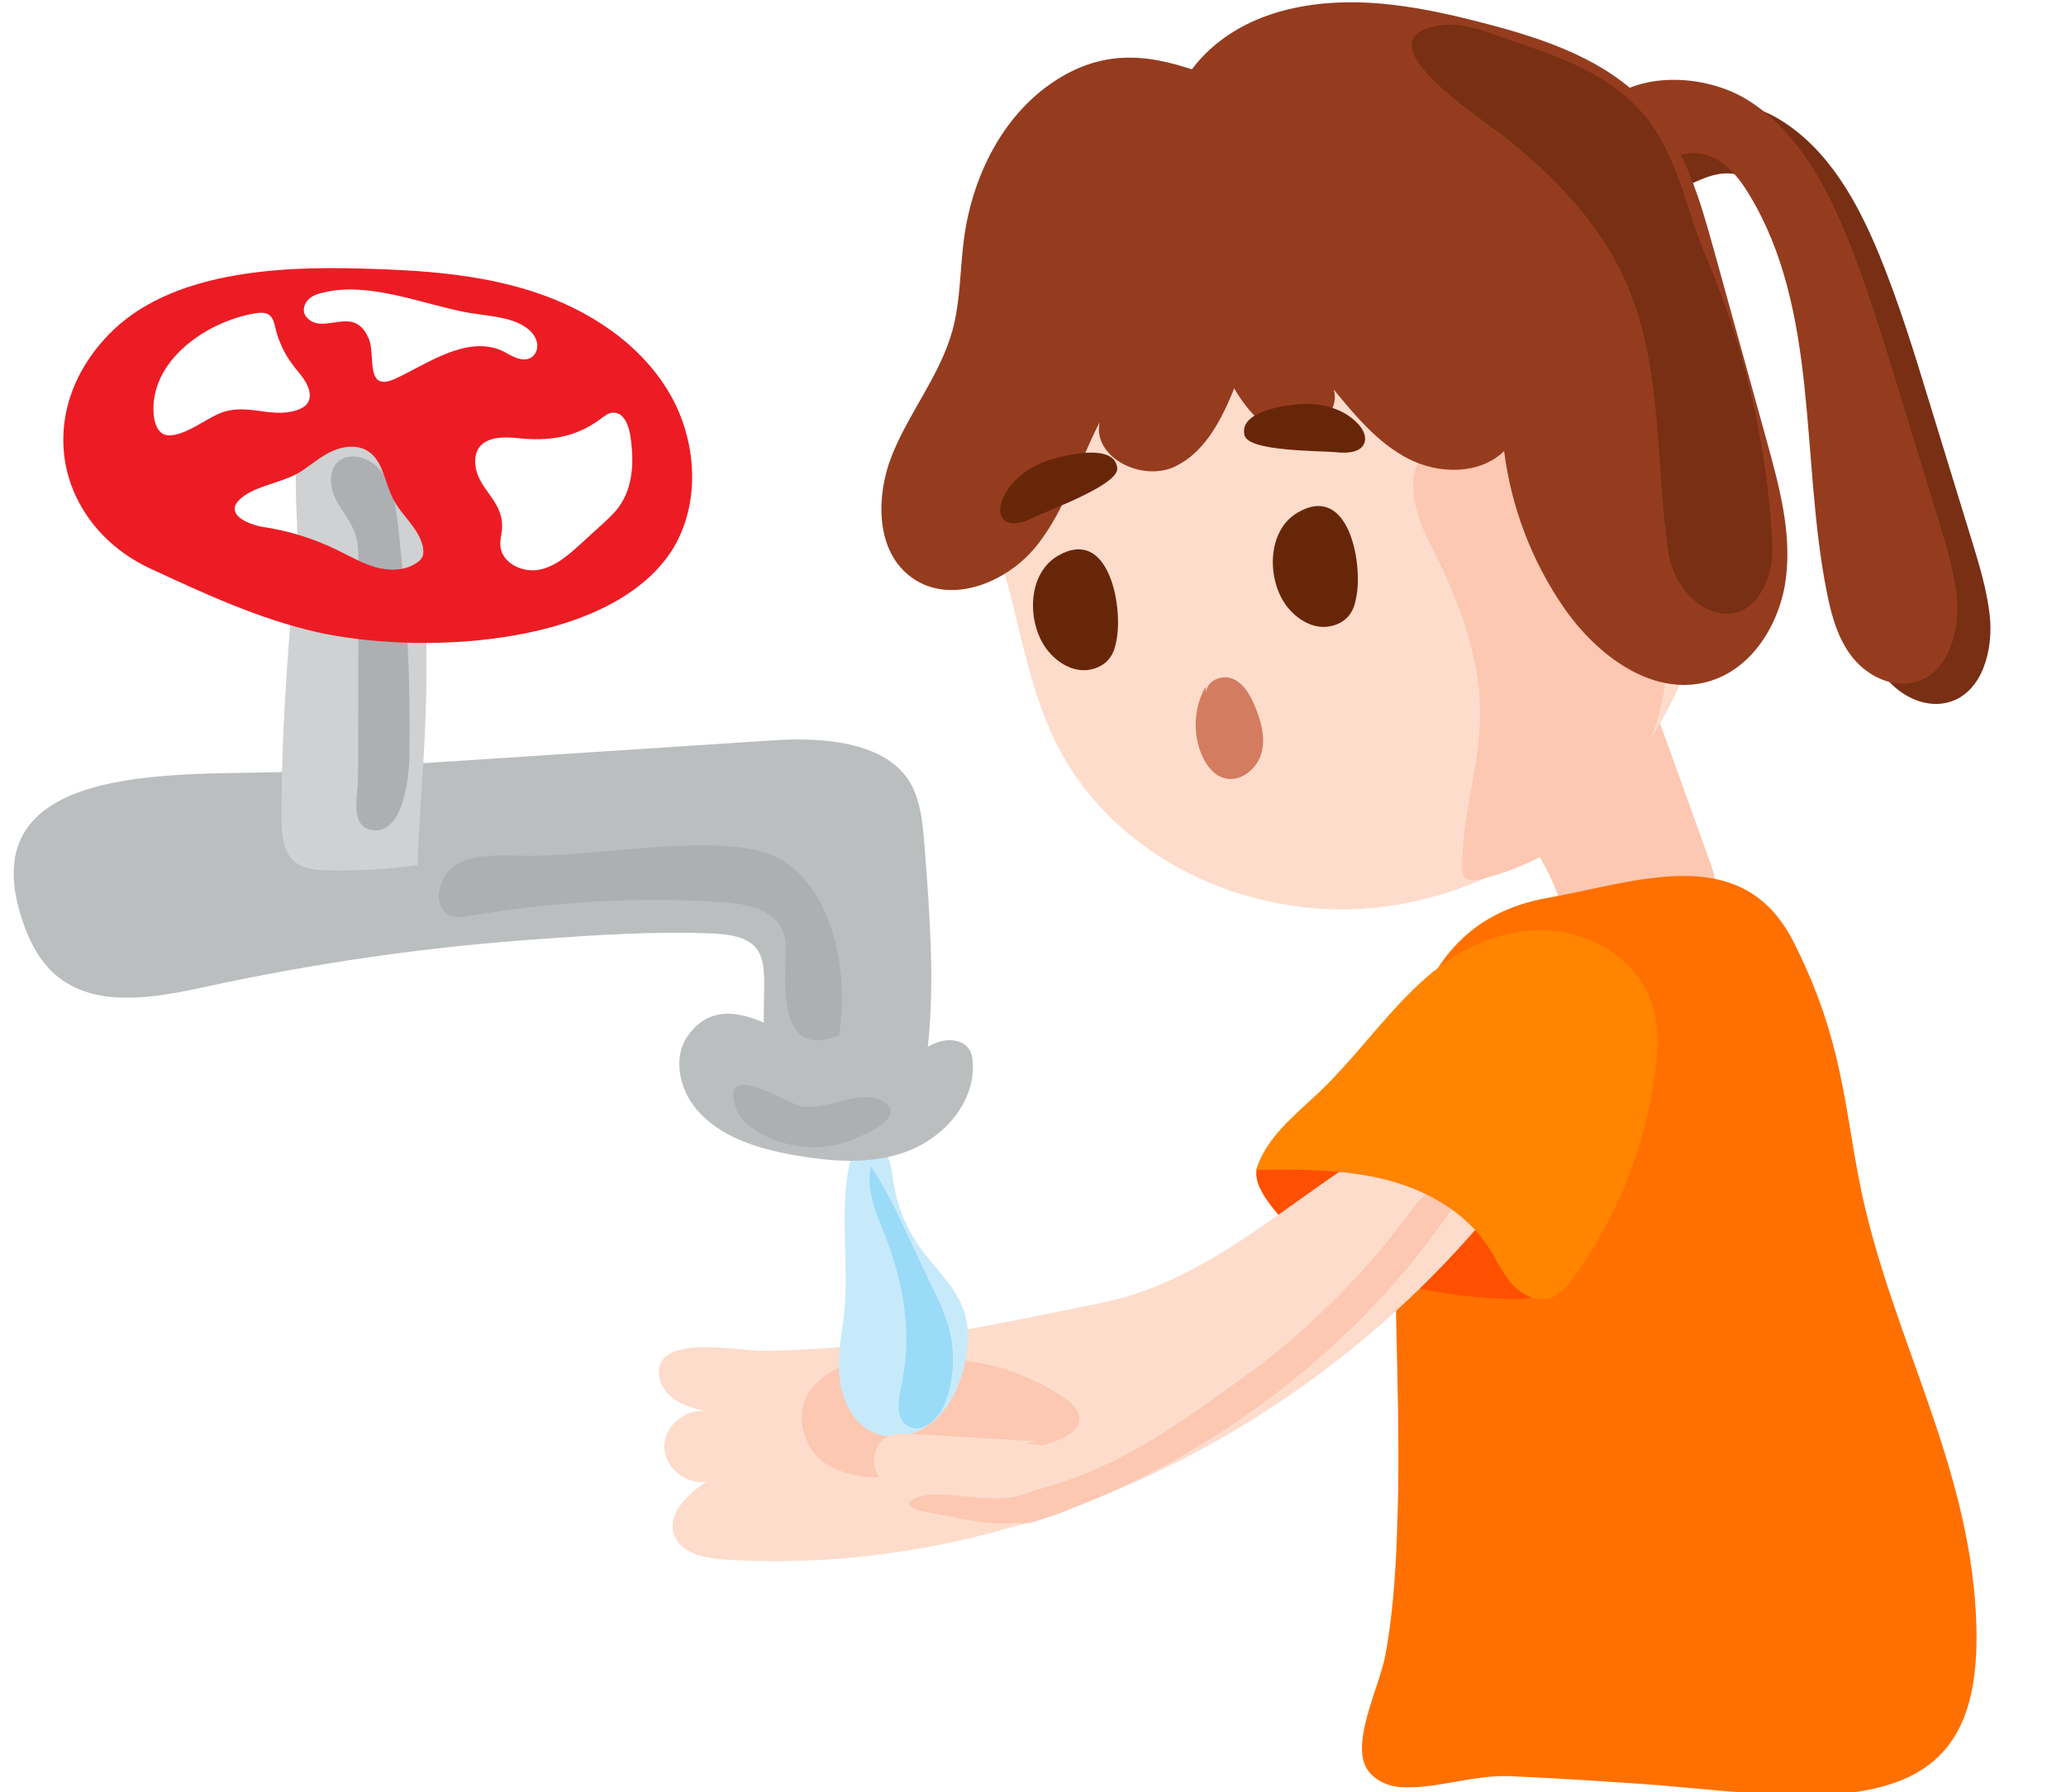
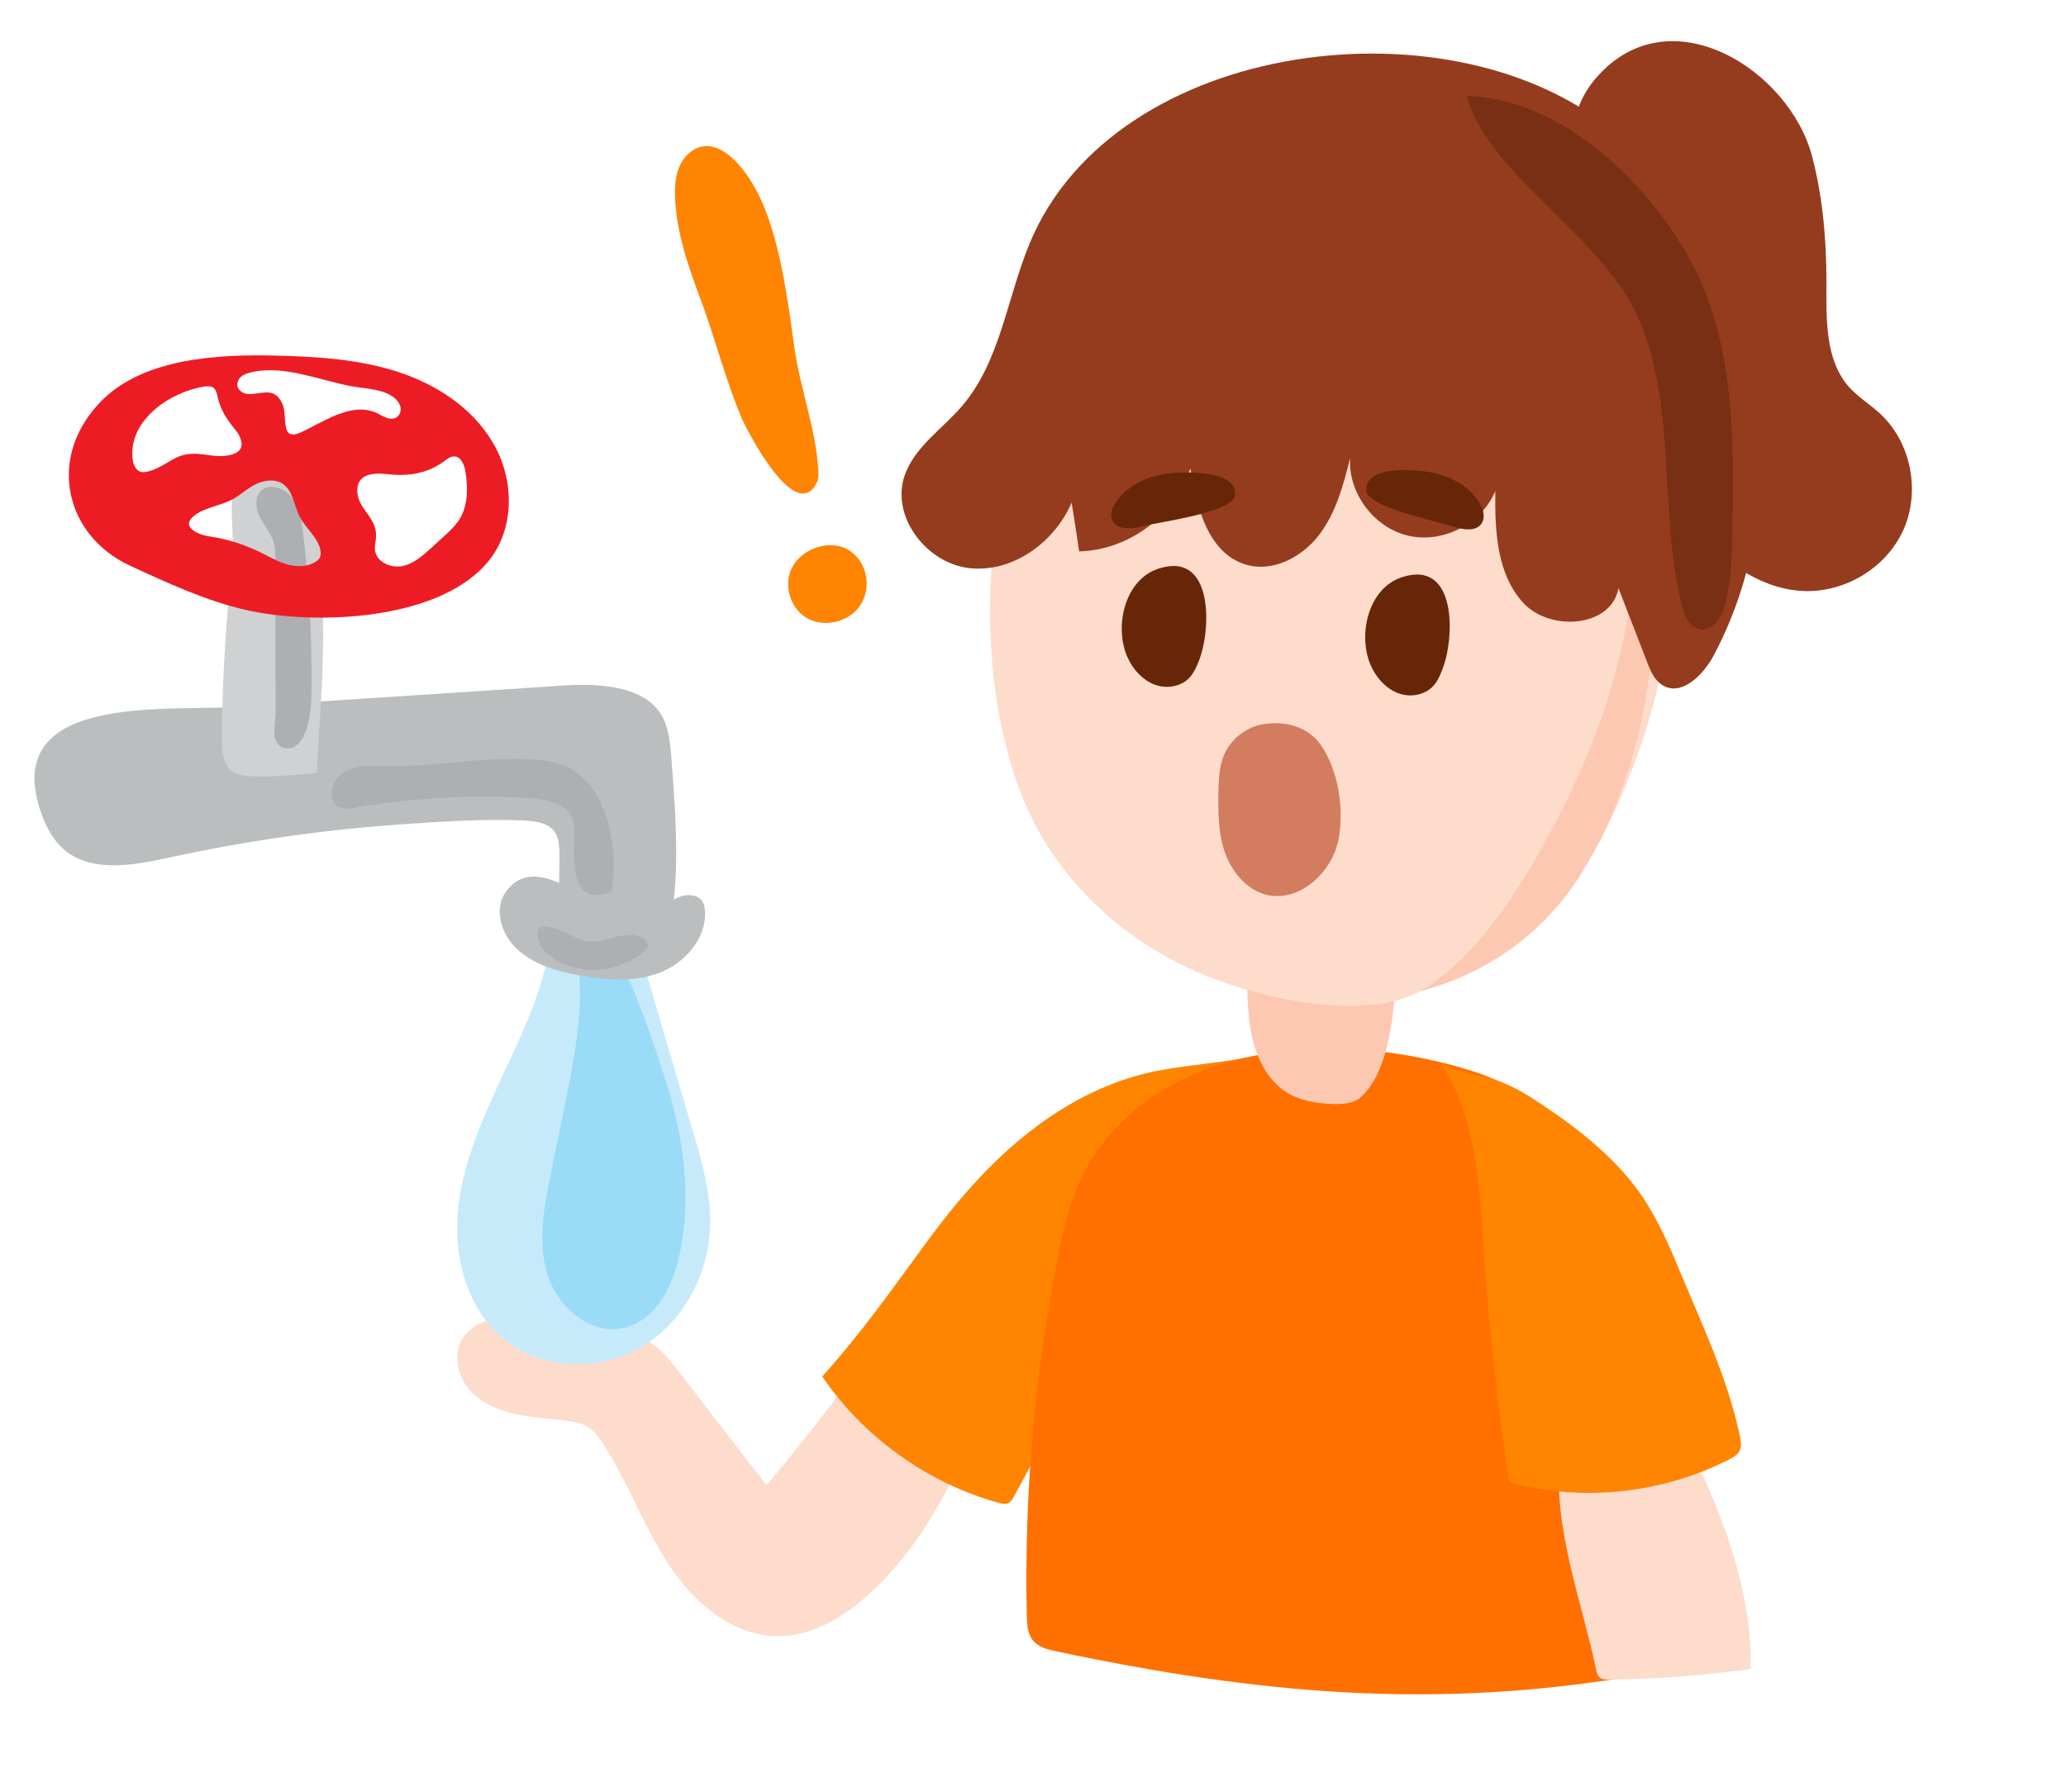
<svg xmlns="http://www.w3.org/2000/svg" version="1.1" id="Layer_1" x="0px" y="0px" viewBox="0 0 796.8 691.2" style="enable-background:new 0 0 796.8 691.2;" xml:space="preserve">
  <style type="text/css">
- 	.st0{fill:#FCC8B2;}
- 	.st1{fill:#FF7000;}
- 	.st2{fill:#FF4F00;}
- 	.st3{fill:#FDDCCC;}
- 	.st4{fill:#C7EAFB;}
- 	.st5{fill:#9ADBF8;}
- 	.st6{fill:#BBBEBF;}
- 	.st7{fill:#ADAFB2;}
- 	.st8{fill:#CFD1D2;}
- 	.st9{fill:#782F14;}
- 	.st10{fill:#953C1F;}
- 	.st11{fill:#ED1C24;}
- 	.st12{fill:#682609;}
- 	.st13{fill:#D37C60;}
- 	.st14{fill:#FF8400;}
+ 	.st0{fill:#FDDCCC;}
+ 	.st1{fill:#FF8400;}
+ 	.st2{fill:#FF7000;}
+ 	.st3{fill:#953C1F;}
+ 	.st4{fill:#FCC8B2;}
+ 	.st5{fill:none;}
+ 	.st6{fill:#782F14;}
+ 	.st7{fill:#682609;}
+ 	.st8{fill:#D37C60;}
+ 	.st9{fill:#C7EAFB;}
+ 	.st10{fill:#9ADBF8;}
+ 	.st11{fill:#BBBEBF;}
+ 	.st12{fill:#ADAFB2;}
+ 	.st13{fill:#CFD1D2;}
+ 	.st14{fill:#ED1C24;}
</style>
-   <path class="st0" d="M627.6,364.6c8.5-2.5,16.6-6.2,24-11c4.6-3,9.4-7.1,9.8-12.6c0.2-2.7-0.8-5.3-1.7-7.9c-7.9-22-15.8-44-23.8-66  c-0.5-1.4-1-2.8-1.9-3.9c-3.9-4.7-11.5-1.3-16.4,2.3c-22.8,16.6-44.3,26.3-28.1,57.2c5.2,9.8,11.7,19.4,13.2,30.4  c0.6,4.5,0.6,9.8,4.2,12.6c2.8,2.2,6.9,1.9,10.4,1.3S624.3,365.6,627.6,364.6z" />
-   <path class="st1" d="M596.8,346.4c34.5-6.1,74.8-22,94.7,16.5c7.1,13.9,12.7,28.5,16.4,43.7c4.4,17.6,6.3,35.7,10.1,53.5  c12,55.9,40.7,103.5,44,161.6c2.8,48.4-13.5,70.4-63.8,70.8c-22,0.2-44.3-2.9-66.2-4.4c-16.5-1.1-33-2.2-49.6-2.9  c-14.6-0.6-28.8,5.2-42.5,4.2c-6.2-0.5-12.6-4.2-14.1-10.3c-2.8-11.2,6.4-29.4,8.5-40.6c3.3-17.8,4.2-36.1,4.7-54.1  c1.1-34.9-0.9-69.7-0.9-104.6C538.2,430.1,534,357.5,596.8,346.4z" />
-   <path class="st2" d="M542.8,496.1c13.3,3,27,4.8,40.7,5.1c5.3,0.1,11.7-0.6,13.7-5.2c2.2-4.8-2.4-9.9-6.5-13.4  c-19.7-16.7-40.9-34.1-67.1-38.5c-17.8-3-51.9-3.9-34.1,20.1C502.5,481.7,521,491.1,542.8,496.1z" />
-   <path class="st3" d="M338.5,518.2c-14.4,1.7-29.1,2.8-44.4,2.9c-8.9,0-36-5.5-39.6,5.5c-1.5,4.6,1.1,9.8,4.9,12.7s8.7,4.2,13.4,5.3  c-7.9-1.7-16.5,5.2-16.6,13.3s8.4,15.2,16.3,13.6c-7.2,4.8-15.3,12.3-12.5,20.5c2.4,7.2,11.6,9.1,19.1,9.6  c108.8,7.1,217.6-44.4,289.3-126.5c3-3.5,6.1-7.2,7-11.7c1.9-9.6-6.4-17.8-14-24c-3.3-2.7-7-5.6-11.3-5.6c-2.9,0-5.7,1.3-8.3,2.7  c-40.3,21.4-71.7,56.9-117.3,66.2C394.9,508.6,367.3,514.7,338.5,518.2z" />
-   <path class="st0" d="M311.6,556.9c3.9,8.6,14.3,12.2,23.7,12.9c13.1,0.9,23.1-4.4,35.3-7.3c12.8-3,26.4-2.1,38.6-7.4  c3.3-1.4,6.9-3.9,7.1-7.5c0.2-3.5-2.9-6.3-5.8-8.3c-12.4-8.5-27.1-13.6-42-14.8c-9.9-0.8-19.3-2.7-29.3-1.4  C321.4,525.4,302.3,536.5,311.6,556.9z" />
+   <path class="st0" d="M295.6,572.9c-11.2-14.5-22.4-28.9-33.5-43.4c-3-3.8-6-7.7-9.8-10.6c-4.1-3.1-8.9-5.1-13.8-6.7  c-13.5-4.3-27.8-5.8-41.9-4.4c-6.6,0.7-13.9,2.4-17.7,7.8c-4.1,5.7-2.9,14.1,1.4,19.6c4.3,5.6,11.2,8.6,18,10.2s14,1.8,20.9,2.8  c2.8,0.4,5.6,0.9,7.9,2.5c2,1.3,3.5,3.4,4.9,5.4c9.9,14.7,15.8,31.8,25.4,46.7c9.6,14.9,24.7,28.3,42.4,28.4  c13.8,0.1,26.4-7.8,36.4-17.2c27.5-25.8,41.1-62.9,51.4-99.2c2-7.1,3.9-14.3,3.7-21.6c-0.3-10.5-9.2-27.7-22.6-22.8  c-7.8,2.8-12.4,19.7-16.6,26.3C334.9,523.3,316.1,548.8,295.6,572.9z" />
  <g>
-     <path class="st4" d="M325.3,508.9c-1.1,8-2.5,16.2-1.3,24.2s5.4,16.1,12.8,19.5c7.5,3.4,16.7,1.2,23-4.1s10-13.1,12-21.1   c1.7-6.9,2.3-14.4,0.1-21.2c-3.1-9.8-11.4-16.9-17.3-25.3c-5.5-7.9-9.1-17.1-10.3-26.7c-2.2-17.5-12.8-24.2-16.8-4.4   C323.6,468.2,327.8,489.8,325.3,508.9z" />
-     <path class="st5" d="M347.6,534.6c-1.2,5.4-2.3,12.4,2.4,15.4c5.7,3.7,12.6-3.1,14.8-9.5c3.1-8.8,3.6-18.5,1.3-27.5   c-1.6-6.4-4.6-12.5-7.5-18.4c-7.3-14.8-13.7-31.1-22.7-44.7c-2.5,11,3.9,21.6,7.4,32C349.1,498.9,351.6,516.7,347.6,534.6z" />
+     <path class="st0" d="M230,507c10.5,6,32.8,6.9,19.3-9.4c-8.5-10.2-19.8-18.1-30.5-25.3c-2.2-1.5-4.6-3-7.3-2.8   c-3.5,0.2-6.2,3.6-6.6,7.1c-0.4,3.5,1,7,2.7,10C212.7,495.5,221.1,501.8,230,507z" />
+   </g>
+   <path class="st1" d="M357.6,478.9c-13.4,18.2-25.3,35.3-40.5,52.1c16.1,23.6,40.7,41.2,68.2,48.8c1.2,0.3,2.6,0.6,3.7,0  c0.9-0.5,1.4-1.4,1.9-2.2c16.5-30,31.3-62.4,50.1-91.1c8-12.2,15.5-22.3,21.4-36.1c2.6-6.1,12.3-40.9,18.3-42.4  c-12.9,2.5-26.1,3-38.9,6.1c-23.9,5.8-44.9,20.4-62,38.1C371.8,460.5,364.5,469.5,357.6,478.9z" />
+   <path class="st2" d="M423.1,444c-8.9,12.4-12.6,27.8-15.5,42.8c-8.7,44.9-12.6,90.7-11.6,136.4c0.1,3.5,0.3,7.3,2.6,9.9  c2.1,2.4,5.5,3.2,8.6,3.9c78.1,16.5,146.3,22.8,225.2,9.2c2.3-0.4,4.7-0.9,6.2-2.6c1.7-1.9,1.8-4.7,1.8-7.3  c-0.4-65.6,5.7-198.1-71.9-222.9C521.3,398.2,455.3,399.1,423.1,444z" />
+   <path class="st3" d="M698.9,60.4c4.1,15.7,5.5,31.9,5.5,48.1c0,14.4-0.7,30.5,9,41.1c3.4,3.7,7.8,6.4,11.5,9.8  c12.2,11.1,15.9,30.3,9.1,45.2c-6.8,15-23.6,24.7-40,23.3c-16.2-1.3-30.1-12.1-41.1-24.1c-11.1-12.1-20.6-26.4-23.2-42.7  c-1.4-8.8-0.6-17.8-1.7-26.6c-3.5-30.5-37.9-75.3-12.3-104.6C644-2.5,690.2,27,698.9,60.4z" />
+   <path class="st4" d="M537.1,320.6c-17.9-2.1-35.9-2.6-53.8-1.5c2.7,25.7-4.8,50.5-1.3,76c1.4,10.2,5.5,20.8,14.2,26.3  c5.3,3.3,11.8,4.3,18.1,4.5c3.7,0.1,7.8-0.2,10.6-2.7c12.8-11.6,13.4-41.1,13.7-56.8C538.5,363.3,538.6,320.8,537.1,320.6z" />
+   <path class="st5" d="M534.2,385.1c-3,0.4-6,0.7-9.1,0.9C528.2,386,531.3,385.7,534.2,385.1z" />
+   <path class="st0" d="M617.5,323.5c28.9-55.1,42.9-134.7,2-183.8c-3-3.6-6-7-9.2-10.3C643.8,187.7,646.9,262.8,617.5,323.5z" />
+   <path class="st4" d="M610.4,129.4c-2.8-4.9-5.8-9.7-9.1-14.4c0.4,2,0.7,4.2,1.1,6.5C605.1,124,607.8,126.7,610.4,129.4z" />
+   <path class="st4" d="M534.2,385.1c30.5-4.3,58.7-20.2,76.4-49.3c2.4-4,4.7-8.1,7-12.4c29.4-60.6,26.3-135.7-7.2-194.1  c-2.6-2.7-5.3-5.3-8-7.8C611.3,182.5,608.4,370.2,534.2,385.1z" />
+   <path class="st0" d="M525.2,387.9c8.8-0.4,16.9-2.2,23.3-6c26-15.3,47-54.3,59.3-80.7c13.7-29.4,21.9-61.5,23.5-93.9  c1-19-0.3-38.4-6.5-56.5c-11.6-33.7-39.2-47.7-70.5-59.9c-34.1-13.3-71.6-11.3-104.8,3.7c-72.2,32.6-82.9,163.2-49.7,224.6  c14.8,27.3,40,47.9,69,58.6C483.1,383.3,505.8,388.9,525.2,387.9z" />
+   <path class="st3" d="M397.1,93.9c-8.8,21.2-11.3,45.7-26.3,63c-7.6,8.8-18.3,15.7-22,26.8c-5.2,15.8,8.7,33.8,25.3,35.5  s32.6-10,39.2-25.3c1,6.3,2,12.5,2.9,18.8c19-0.4,37.1-13.8,42.9-32c2.3,15,6.9,32.8,21.4,37.1c10.3,3.1,21.6-2.8,28.2-11.4  s9.4-19.3,12-29.7c-0.8,13.6,9.3,27,22.6,30c13.3,3,28.2-4.7,33.4-17.3c-0.2,15.3,0.5,32.1,10.9,43.3c10.4,11.1,33.9,9.3,36.6-5.8  c3.7,9.5,7.3,18.9,11,28.4c1.3,3.5,2.9,7.2,6.1,9.1c7.3,4.3,15.6-4,19.6-11.5c34.7-65.1,18.2-153.3-37.7-201.4  C561.8-1.3,430.1,14.3,397.1,93.9z" />
+   <path class="st6" d="M631.4,121.7c15.5,34.4,8.2,74.7,17.1,111.4c1,4.3,3.2,9.3,7.6,9.7c4.7,0.5,7.8-4.7,9.1-9.2  c2.5-8.8,2.7-18.1,2.9-27.2c0.6-30.8,1.1-62.4-9.5-91.3c-13.1-35.8-52.4-77.2-93-78.1C573.9,67.2,617.6,91,631.4,121.7z" />
+   <path class="st7" d="M553.3,182.5c7.1,1.6,14.1,5.7,17.6,12.1c1.2,2.2,1.9,4.8,0.7,7c-2,3.7-7.4,2.8-11.3,1.5  c-5.9-2-33.1-7.4-33.4-13.9C526.5,178.7,548.3,181.3,553.3,182.5z" />
+   <path class="st7" d="M449.5,182.8c-7.5,1.1-15.1,4.8-19.2,11c-1.4,2.1-2.4,4.7-1.3,7c1.8,3.8,7.5,3.3,11.6,2.2  c6.3-1.6,34.9-5.3,35.7-11.8C477.6,180.7,454.7,182,449.5,182.8z" />
+   <path class="st7" d="M556.1,258.7c5-12,6.1-42.9-15.2-36.1c-13.6,4.2-17.6,23.4-11.8,35c2.1,4.3,5.6,8.1,10.1,9.8  c4.4,1.7,10,0.9,13.3-2.5C554.3,263.1,555.3,260.8,556.1,258.7z" />
+   <path class="st7" d="M462.2,255.4c5-12,6.1-42.9-15.2-36.1c-13.6,4.2-17.6,23.4-11.8,35c2.1,4.3,5.6,8.1,10.1,9.8  c4.4,1.7,10,0.9,13.3-2.5C460.3,259.8,461.3,257.6,462.2,255.4z" />
+   <path class="st0" d="M615.5,643.8c0.3,1.3,0.6,2.8,1.7,3.5c0.9,0.6,2.1,0.7,3.2,0.6c18.3-0.1,36.6-1.5,54.8-4.1  c0.5-25.5-7.6-50.4-18-73.7c-3.3-7.3-6.9-14.6-12.5-20.3c-15.5-15.6-40.1-7.6-42.9,13.5C598.6,588.1,610.6,619.8,615.5,643.8z" />
+   <path class="st1" d="M578.4,545.7c1.1,8.7,2.3,17.5,3.7,26.2c28.1,7.6,58.9,4.3,84.8-8.9c1.5-0.8,3-1.6,3.9-3.1c1-1.8,0.6-4,0.2-6  c-4.6-22-14.6-43-23.3-63.9c-3.9-9.5-8.1-18.9-13.7-27.5c-9.7-14.6-23.6-25.8-38-35.5c-6.5-4.4-12.6-8.3-20.1-10.7  c-4.9-1.6-17.9-2.8-20.8-7.2c14.4,21.9,15.4,47.6,17.1,72.8C573.6,503.2,575.7,524.5,578.4,545.7z" />
+   <path class="st8" d="M516.3,323.4c2.1-11.6-0.2-26.6-7.1-36.3c-5-7-13.9-9.1-22.1-7.7c-6.6,1.1-12.5,5.8-15.1,12  c-1.8,4.4-2,9.3-2.1,14.1c-0.1,7.8-0.1,15.9,2.5,23.3s8.1,14.2,15.7,16.3C501,348.5,514,336.5,516.3,323.4z" />
+   <path class="st9" d="M209.9,374.8c-4.3,16.4-12.2,31.5-19.2,46.9c-7,15.4-13.4,31.5-14.3,48.4c-0.9,16.9,4.3,34.9,17.2,45.9  c14.5,12.4,37.1,13.5,53.6,3.8c16.5-9.7,26.5-28.8,26.7-47.9c0.1-12.4-3.4-24.5-6.9-36.3c-4.1-13.9-8.2-27.8-12.3-41.7  c-3.3-11.2-6.6-22.4-9.9-33.7c-2.7-9.2-10.5-31.9-24.3-24.9C209.8,340.8,212.6,364.8,209.9,374.8z" />
+   <path class="st10" d="M217.9,426c-1.8,8.8-3.6,17.7-5.4,26.5c-2.7,13-5.3,26.7-1.3,39.3c3.9,12.7,16.9,23.6,29.8,20.4  c11.6-2.9,18.1-15.3,20.8-27c4.8-20.8,2.4-42.7-3.5-63.2c-2.5-8.5-19.3-62.7-28.4-61.8c-8.1,0.8-6.2,20.2-6.2,24.7  C223.4,398.7,220.6,412.5,217.9,426z" />
+   <g>
+     <path class="st11" d="M195,344.2c-4.1,5.8-2.2,14.2,2.3,19.7c6.4,7.6,16.6,10.7,26.4,12.4c10.3,1.8,21.1,2.7,30.8-1.1   s17.9-13.1,17.4-23.5c-0.1-1.4-0.3-2.9-1-4c-1.7-2.5-5.5-2.9-8.3-1.9c-2.9,1-5.3,3-8.1,4.3c-6.3,3.1-13.8,2.5-20.4,0.1   C223.5,346.2,205.5,329.3,195,344.2z" />
+     <path class="st12" d="M213.9,358.1c4.5,1.5,10.1,4.8,11.9,5c5.2,0.7,9.7-1.7,15-2.3c2.2-0.3,4.5-0.3,6.6,0.8   c9,4.7-9.4,11.5-12.9,12.1c-7.2,1.3-15-0.1-21.2-4.1c-2.2-1.5-4.3-3.4-5.2-5.8C205.7,356.9,209.3,356.6,213.9,358.1z" />
  </g>
  <g>
-     <path class="st6" d="M265.2,399.7c-5.8,8.3-3.2,20.3,3.3,28.1c9.1,10.9,23.7,15.3,37.7,17.8c14.7,2.6,30.2,3.8,44.1-1.6   s25.6-18.7,24.9-33.6c-0.1-2-0.4-4.1-1.5-5.7c-2.4-3.6-7.8-4.1-11.9-2.7s-7.6,4.3-11.6,6.2c-9,4.4-19.8,3.6-29.2,0.1   C305.9,402.5,280.1,378.4,265.2,399.7z" />
-     <path class="st7" d="M292.2,419.6c6.5,2.2,14.5,6.9,17,7.2c7.5,1,13.9-2.4,21.5-3.3c3.2-0.4,6.5-0.4,9.4,1.1   c12.8,6.7-13.5,16.4-18.5,17.3c-10.3,1.8-21.5-0.1-30.3-5.9c-3.2-2.1-6.2-4.8-7.4-8.3C280.4,417.8,285.6,417.4,292.2,419.6z" />
+     <path class="st11" d="M218.2,264.4c12.9-0.8,32.7,0,38.2,14.1c1.8,4.6,2.2,9.7,2.6,14.6c1.3,17.6,2.7,35.3,1,52.9   c-0.1,1.6-0.4,3.4-1.3,4.7c-1.7,2.4-5.1,2.7-8,2.6c-9.5-0.1-19-1.1-28.3-3.1c-1.6-0.3-3.4-0.8-4.5-1.9c-2-1.7-2.2-4.7-2.2-7.3   c-0.3-15.7,3.1-23.8-14.1-24.5c-15.5-0.6-31.3,0.4-46.7,1.5c-30.2,2.1-60.3,6.4-89.9,12.9c-13.8,3-30,5.9-40.6-3.4   c-3.7-3.3-6.2-7.8-8-12.4c-18-47.8,47.1-40.6,74.3-42.4C133.1,270,175.6,267.2,218.2,264.4z" />
+     <path class="st12" d="M204.5,292.9c6.5,0.3,13.1,1.4,18.3,5.4c12.7,10,15.6,31.1,13.1,45.7c-15.5,6.4-14.8-11.7-14.4-20.4   c0.1-2.8,0.2-5.7-1-8.3c-2.5-5.4-9.4-6.8-15.3-7.3c-22.4-1.7-47.3-0.1-69.5,3.8c-9.4,1.7-9.6-8.3-4.1-13.2   c4.4-3.8,14.1-3.2,19.4-3.1c17.4,0.1,34.3-3.3,51.8-2.7C203.3,292.8,203.9,292.9,204.5,292.9z" />
  </g>
  <g>
-     <path class="st6" d="M298.3,285.6c18.4-1.2,46.8,0,54.6,20.2c2.6,6.6,3.1,13.8,3.7,20.9c1.9,25.2,3.9,50.5,1.4,75.6   c-0.2,2.3-0.6,4.8-1.9,6.7c-2.5,3.4-7.3,3.8-11.5,3.7c-13.6-0.2-27.1-1.6-40.4-4.4c-2.3-0.5-4.8-1.1-6.5-2.7   c-2.8-2.5-3.1-6.7-3.1-10.5c-0.4-22.5,4.5-34-20.1-35c-22.1-0.9-44.7,0.6-66.8,2.2c-43.2,3-86.2,9.2-128.5,18.4   c-19.8,4.3-42.9,8.5-58.1-4.9c-5.3-4.7-8.9-11.1-11.4-17.7c-25.7-68.4,67.3-58,106.2-60.6C176.6,293.5,237.4,289.6,298.3,285.6z" />
-     <path class="st7" d="M278.7,326.3c9.3,0.5,18.8,2,26.1,7.7c18.2,14.3,22.3,44.4,18.8,65.4c-22.2,9.2-21.1-16.7-20.6-29.1   c0.2-4,0.3-8.1-1.4-11.8c-3.6-7.7-13.5-9.7-21.9-10.4c-32.1-2.4-67.7-0.2-99.4,5.4c-13.5,2.4-13.7-11.9-5.8-18.9   c6.3-5.5,20.1-4.6,27.8-4.5c24.9,0.2,49-4.7,74-3.9C277,326.2,277.9,326.3,278.7,326.3z" />
+     <path class="st13" d="M102.8,176.9c4.4,0.4,8.3,3.3,11.1,6.6c8.9,10.5,9.9,25.4,10.3,39.1c0.3,10.5,0.6,20.9,0.3,31.4   c-0.3,14.8-1.7,29.3-2.3,44.1c-7.9,1-15.8,1.5-23.8,1.4c-3.3-0.1-6.9-0.3-9.4-2.4c-3.1-2.7-3.4-7.5-3.4-11.7   c-0.1-25.5,2.2-49.8,4.1-75.1C90.4,200.3,84.6,175.3,102.8,176.9z" />
+     <path class="st12" d="M106.2,216.2c0-2.4,0-4.8-0.7-7.1c-1-3.5-3.6-6.3-5.2-9.5c-1.7-3.2-2.2-7.6,0.3-10.2   c3.1-3.1,8.9-1.3,11.7,2.2c3.3,4.1,4.1,9.6,4.7,14.8c2.4,20.7,3.4,41.5,3.1,62.4c-0.1,4.8-1.5,21.3-10.1,19.8   c-6.1-1-3.7-9.3-3.7-14.4C106.2,254.9,106.2,235.6,106.2,216.2z" />
  </g>
-   <g>
-     <path class="st8" d="M133.3,160.4c6.3,0.6,11.8,4.7,15.9,9.5c12.7,15,14.1,36.3,14.7,55.9c0.4,15,0.8,29.9,0.4,44.9   c-0.5,21.1-2.5,41.9-3.3,63.1c-11.3,1.5-22.6,2.2-34,2c-4.7-0.1-9.9-0.4-13.5-3.5c-4.5-3.9-4.9-10.7-4.9-16.7   c-0.2-36.4,3.1-71.2,5.9-107.4C115.6,193.9,107.3,158.1,133.3,160.4z" />
-     <path class="st7" d="M138.2,216.7c0-3.4,0-6.9-1-10.1c-1.5-5-5.1-9-7.5-13.6c-2.4-4.6-3.2-10.9,0.4-14.6c4.5-4.5,12.7-1.9,16.7,3.1   c4.7,5.9,5.9,13.7,6.7,21.2c3.4,29.6,4.9,59.4,4.4,89.2c-0.1,6.8-2.1,30.4-14.5,28.3c-8.7-1.5-5.3-13.3-5.3-20.6   C138.2,271.9,138.2,244.3,138.2,216.7z" />
-   </g>
-   <g>
-     <path class="st9" d="M686.2,46c19,11.5,30.3,32.1,38.7,52.6c7.4,18.1,13.2,36.9,18.9,55.6c5.6,18.1,11.1,36.3,16.7,54.4   c2.9,9.5,5.8,19,6.9,28.9c1.4,13.1-2.7,29.2-15.2,33.2c-8.9,2.9-18.8-1.8-24.7-9c-5.9-7.2-8.4-16.6-10.2-25.7   c-10.2-51.6-2.7-108.7-30.1-153.5c-4.4-7.3-10.7-14.6-19.2-15.5c-6.8-0.8-13.2,2.8-19.4,5.6c-19.4,8.7-33.7-8-18.7-23.4   C644,34.8,670.5,36.5,686.2,46z" />
-     <path class="st10" d="M673.4,38.2c19,11.5,30.3,32.1,38.7,52.6c7.4,18.1,13.2,36.9,18.9,55.6c5.6,18.1,11.1,36.3,16.7,54.4   c2.9,9.5,5.8,19,6.9,28.9c1.4,13.1-2.7,29.2-15.2,33.2c-8.9,2.9-18.8-1.8-24.7-9c-5.9-7.2-8.4-16.6-10.2-25.7   c-10.2-51.6-2.7-108.7-30.1-153.5c-4.4-7.3-10.7-14.6-19.2-15.5c-6.8-0.8-13.2,2.8-19.4,5.6c-19.4,8.7-33.7-8-18.7-23.4   C631.2,26.9,657.6,28.7,673.4,38.2z" />
-   </g>
-   <path class="st3" d="M406.5,285c21.7,45.5,73.4,69.4,121.4,65.4c48.5-4.1,95-34.8,117.3-80.6c11.4-23.4,16.4-49.6,19.8-75.7  c3-23.3,4.2-48.8-8.1-68.4c-5.1-8.2-12.3-14.7-19.8-20.6c-60.5-46.8-149-48.1-210.7-3.2c-26.5,19.3-49.2,49.7-46.9,85.7  c0.9,14.2,6.9,28.5,10.3,42.2C394.4,248.4,398.3,267.7,406.5,285z" />
-   <path class="st0" d="M570.8,277.4c-0.5,19.5-7.2,38.4-6.8,57.9c0,0.9,0.1,1.9,0.5,2.6c1.2,2,4.2,1.8,6.5,1.3  c20.6-5,39.8-16.4,53.1-32.9s20.4-38.2,18.1-59.3c-1.4-12.4-5.8-24.2-11.2-35.4c-5.8-12.1-12.9-23.9-23-32.9  c-10.1-8.9-23.5-14.8-36.9-13.5c-29,2.7-30.6,22.6-20.2,43.2C561.9,230.1,571.4,252.8,570.8,277.4z" />
-   <path class="st10" d="M409.1,29.8c-21.5,12.8-34,37.4-37.3,62.2c-1.6,11.9-1.3,24-4.5,35.6c-4.7,16.9-16.3,31-23,47.3  s-6.8,38,7.6,48.1c14.8,10.4,36.2,1.9,47.6-12.1s16.3-32,24.6-48c-2.8,13.6,16.4,23.1,29,17.1s18.9-20,24-32.9  c5.1-13,11.1-27,23.4-33.5c-0.1,10,13.7,15.1,22.6,10.6c8.9-4.4,13.7-14.2,17.4-23.5C546.7,86,552.2,70,550,54.1  s-14.5-31.6-30.6-32.4c-21.9-1.1-27.6,17.4-50,8.6C448.7,22.2,429.9,17.4,409.1,29.8z" />
-   <path class="st10" d="M514.4,150.3c8.4,10.2,17.1,20.7,28.8,26.7s27.5,6.2,36.9-3c2.7,21.5,10.6,42.3,22.9,60.2  c12.6,18.4,34.1,34.7,55.6,28.8c17.1-4.7,28-22.4,30.2-40.1s-2.6-35.3-7.3-52.4c-6.8-24.6-13.6-49.1-20.4-73.7  c-5.4-19.6-11.3-40-24.7-55.3C620.3,23.2,595.8,15,572.2,8.9c-23-6-47.1-10.7-70.6-6.3c-49.7,9.2-64.3,53.8-48.6,97.9  c5.6,15.8,13.7,33.8,22.2,48.1c5,8.3,12,18.6,23,18.3C506.5,166.7,517,159.7,514.4,150.3z" />
-   <path class="st9" d="M627.5,109.8c13.8,32.1,10.9,68.5,15.9,103c3.3,22.9,30.8,36.3,39.1,8c1.3-4.5,1.1-9.3,0.9-14  c-2.3-37.1-10.9-73.7-25.5-107.9c-7.9-18.4-11-40.3-24.8-55.7c-15-16.8-35.8-22.5-56.3-29.7c-6.7-2.4-13.7-4.7-20.7-3.8  C522.3,14.3,571.8,46,580.6,53C599.9,68.5,617.6,86.7,627.5,109.8z" />
-   <path class="st11" d="M258.2,151.7c-11.3-19.3-31.3-32.3-52.6-39.2c-21.3-6.9-43.9-8.3-66.2-8.9c-31.8-0.9-74,1-97.6,25.6  c-17.7,18.4-21.2,41.1-13.6,59.8c5.2,12.7,15.4,23.7,29.9,30.4c20.7,9.6,41.6,19.3,63.9,24.4c38.5,8.7,109.3,6.2,135.3-28.8  C270.5,197.1,269.5,171,258.2,151.7z M63.9,167.8c-3-0.8-4.3-4.4-4.6-7.6c-2-21,20.7-36.5,39.6-39.4c1.6-0.2,3.4-0.3,4.8,0.6  c1.6,1.1,2,3.1,2.5,5c0.5,2.2,1.1,4.1,1.9,5.9c1.8,4.5,4.3,8,7.7,12.1c3.7,4.5,6.6,11.4-1.5,13.9c-10.6,3.3-19.8-3.6-30.8,1.7  c-5.3,2.6-10.2,6.4-15.9,7.7C66.4,167.9,65.1,168.1,63.9,167.8z M163.1,211c0.2,1.2,0.3,2.4-0.1,3.6c-0.4,1-1.2,1.8-2.1,2.4  c-4.5,3.2-10.5,3.3-15.8,1.9c-5.3-1.5-10.1-4.3-15-6.7c-9-4.4-18.6-7.4-28.5-8.9c-5.9-0.9-15.8-5.1-8.5-11.2  c5.9-5,16.6-5.9,23.4-10.5c3.9-2.6,7.5-5.7,11.7-7.6c4.3-1.9,9.5-2.5,13.5-0.1c6.1,3.7,6.6,12.2,9.9,18.5  C154.8,198.9,161.6,203.7,163.1,211z M142.2,130.6c-2.7-6.4-6.8-7-11-6.5c-4.9,0.5-10,2.3-13.3-2.2c-1.5-2.1-0.5-5.1,1.4-6.7  s4.5-2.2,7-2.7c16.9-3.4,36.3,4.6,53,7.9c7.1,1.4,16.7,1.5,22.9,5.5c2.1,1.3,3.9,3.1,4.7,5.5c0.8,2.3,0.1,5.2-2,6.5  c-1.8,1.2-4.2,0.8-6.2,0s-3.8-2.1-5.8-2.9c-13.7-5.5-29.1,6-40.7,11.2C140.6,151.3,145,137.1,142.2,130.6z M243,167.6  c1.6,9.5,1.4,20.1-4.3,27.9c-1.8,2.5-4.2,4.7-6.5,6.8c-2.7,2.4-5.3,4.9-8,7.3c-4.8,4.4-10,9-16.3,10.2c-6.4,1.2-14.2-2.5-14.9-9  c-0.2-2.1,0.3-4.3,0.6-6.4c0-0.1,0-0.2,0-0.3c0.9-11-9.6-15.2-10.3-25.2c-0.6-10,8.7-10.7,16.2-9.9c11.6,1.3,22.2,0,32-7.3  c1.5-1.1,3.1-2.5,5-2.5C240.4,159,242.4,163.8,243,167.6z" />
-   <path class="st12" d="M504.3,155.8c7.3,0.1,15,2.6,19.8,8.1c1.6,1.9,2.9,4.3,2.2,6.7c-1.2,4-6.6,4.3-10.7,3.9  c-6.2-0.7-33.9-0.2-35.6-6.5C477.3,157.8,499.2,155.7,504.3,155.8z" />
-   <path class="st12" d="M402.9,178.1c-7.1,2.7-13.7,7.9-16.4,14.8c-0.9,2.3-1.3,5.1,0.2,7.1c2.6,3.3,8,1.6,11.8-0.3  c5.8-2.9,33-12.6,32.4-19.1C429.9,170.1,407.8,176.2,402.9,178.1z" />
-   <path class="st12" d="M523.2,229.7c2.3-12.8-3.1-43.2-22.5-32.1c-12.4,7-12.2,26.6-4.1,36.7c3,3.7,7.2,6.7,11.9,7.4  c4.7,0.7,10-1.2,12.5-5.3C522.3,234.4,522.8,232,523.2,229.7z" />
-   <path class="st12" d="M430.7,246.4c2.3-12.8-3.1-43.2-22.5-32.1c-12.4,7-12.2,26.6-4.1,36.7c3,3.7,7.2,6.7,11.9,7.4  c4.7,0.7,10-1.2,12.5-5.3C429.8,251.1,430.3,248.7,430.7,246.4z" />
-   <path class="st13" d="M464.9,265c-4.5,8-5,18.1-1.3,26.5c1.7,3.9,4.6,7.6,8.6,8.7c6.1,1.7,12.6-3.5,14.3-9.6  c1.7-6.2-0.2-12.7-2.7-18.6c-1.8-4.2-4.3-8.5-8.5-10.2s-10.3,1-10.1,5.6" />
-   <path class="st3" d="M399.7,556c-15.9-0.9-31.9-1.9-47.8-2.8c-3.7-0.2-7.7-0.4-10.8,1.8c-4.1,2.8-4.9,8.8-2.9,13.3  s6.1,7.7,10.4,10.1c12.5,7,27.2,8.7,41.5,8.6c12.1-0.1,26.7-3.2,30.5-14.7c0.6-1.9,0.9-4.1,0-6s-2.9-3-4.8-4c-6.3-3-13.1-4.9-20-5.4  " />
-   <path class="st0" d="M388.1,577.9c3.3-0.2,6.6-0.7,10-1.7c1.5-0.4,3-1,4.5-0.8c9.2,1.2-4.4,10.2-6.9,11c-8.4,2.7-17.9,0.8-26.3-0.8  c-4.1-0.8-8.1-1.5-12.2-2.3c-12.4-2.3-4.6-6.9,3.7-6.8C370.3,576.7,379.1,578.5,388.1,577.9z" />
-   <path class="st0" d="M478.8,531.9c0.1-0.1,0.2-0.1,0.3-0.2c23.1-16.5,45.6-38.6,62.6-61.3c3.5-4.7,7-9.7,12.2-12.6  c1-0.6,2.1-1,3.3-1c2.5,0.1,4.2,3,4,5.5s-1.6,4.8-3.1,6.8c-37.4,53.7-95,96.3-156.8,117.2c-2.9,1-6.1,1.9-9,1.1  c-3-0.8-5.5-4.1-4.2-6.9c0.9-2.1,3.2-3,5.4-3.7c5.8-1.9,11.7-3.6,17.5-5.5C436.4,562.7,457.2,547.4,478.8,531.9z" />
-   <path class="st14" d="M508.6,421.5c-9.4,8.9-20.4,17.4-24.1,29.8c16.5-0.2,33.2-0.3,49.2,3.6s31.5,12.5,40.4,26.3  c3.1,4.7,5.3,10,9.1,14.2s9.8,7.1,15.1,5.2c3.6-1.3,6.1-4.4,8.4-7.5c16.8-23.1,27.8-50.5,31.6-78.9c1.2-8.8,1.6-18-1-26.5  c-5.7-18.1-25.5-29.6-44.5-28.8C552.1,360.6,534.3,397.2,508.6,421.5z" />
+   <path class="st14" d="M190.1,170.8c-7.9-13.5-21.9-22.6-36.8-27.4c-14.9-4.8-30.7-5.8-46.3-6.2c-22.2-0.6-51.8,0.7-68.3,17.9  c-12.4,12.9-14.8,28.7-9.5,41.8c3.6,8.9,10.8,16.6,20.9,21.3c14.5,6.7,29.1,13.5,44.7,17.1c26.9,6.1,76.4,4.3,94.6-20.1  C198.7,202.5,198.1,184.3,190.1,170.8z M54.3,182c-2.1-0.6-3-3.1-3.2-5.3c-1.4-14.7,14.5-25.5,27.7-27.6c1.1-0.1,2.4-0.2,3.4,0.4  c1.1,0.8,1.4,2.2,1.7,3.5c0.3,1.5,0.8,2.9,1.3,4.1c1.3,3.1,3,5.6,5.4,8.5c2.6,3.1,4.6,8-1,9.7c-7.4,2.3-13.8-2.5-21.5,1.2  c-3.7,1.8-7.1,4.5-11.1,5.4C56,182.1,55.1,182.3,54.3,182z M123.6,212.3c0.1,0.8,0.2,1.7-0.1,2.5c-0.3,0.7-0.8,1.3-1.5,1.7  c-3.1,2.2-7.3,2.3-11,1.3c-3.7-1-7.1-3-10.5-4.7c-6.3-3.1-13-5.2-19.9-6.2c-4.1-0.6-11-3.6-5.9-7.8c4.1-3.5,11.6-4.1,16.4-7.3  c2.7-1.8,5.2-4,8.2-5.3c3-1.3,6.6-1.7,9.4-0.1c4.3,2.6,4.6,8.5,6.9,12.9C117.8,203.8,122.6,207.2,123.6,212.3z M109,156  c-1.9-4.5-4.8-4.9-7.7-4.5c-3.4,0.3-7,1.6-9.3-1.5c-1-1.5-0.3-3.6,1-4.7s3.1-1.5,4.9-1.9c11.8-2.4,25.4,3.2,37.1,5.5  c5,1,11.7,1,16,3.8c1.5,0.9,2.7,2.2,3.3,3.8c0.6,1.6,0.1,3.6-1.4,4.5c-1.3,0.8-2.9,0.6-4.3,0c-1.4-0.6-2.7-1.5-4.1-2  c-9.6-3.8-20.4,4.2-28.5,7.8C107.9,170.5,111,160.6,109,156z M179.5,181.9c1.1,6.6,1,14.1-3,19.5c-1.3,1.7-2.9,3.3-4.5,4.8  c-1.9,1.7-3.7,3.4-5.6,5.1c-3.4,3.1-7,6.3-11.4,7.1c-4.5,0.8-9.9-1.7-10.4-6.3c-0.1-1.5,0.2-3,0.4-4.5c0-0.1,0-0.1,0-0.2  c0.6-7.7-6.7-10.6-7.2-17.6c-0.4-7,6.1-7.5,11.3-6.9c8.1,0.9,15.5,0,22.4-5.1c1-0.8,2.2-1.7,3.5-1.7  C177.7,175.9,179.1,179.3,179.5,181.9z" />
+   <path class="st1" d="M260.4,77.2c-0.2-4.4-0.1-8.9,1.6-12.9c1.7-4,5.3-7.5,9.7-7.9c4.6-0.4,8.9,2.6,12.1,5.9  c7.8,8.2,12.1,19.2,15.1,30.1c3.6,13.5,5.5,27.4,7.4,41.2c2.2,16.1,8.2,31.1,9.3,47.6c0.1,1.8,0.2,3.7-0.7,5.2  c-8.3,16.1-27.3-21.3-29-25.4c-5.7-13.7-9.5-28-14.4-42C266.4,105.3,261.3,92.2,260.4,77.2z" />
+   <path class="st1" d="M331.3,234.2c5.3-7.1,3.3-17.9-4.5-22.3c-6.9-3.8-16.9-0.4-20.9,6.3c-4,6.5-1.5,16,4.9,20  C317.3,242.2,326.7,240.3,331.3,234.2z" />
</svg>
